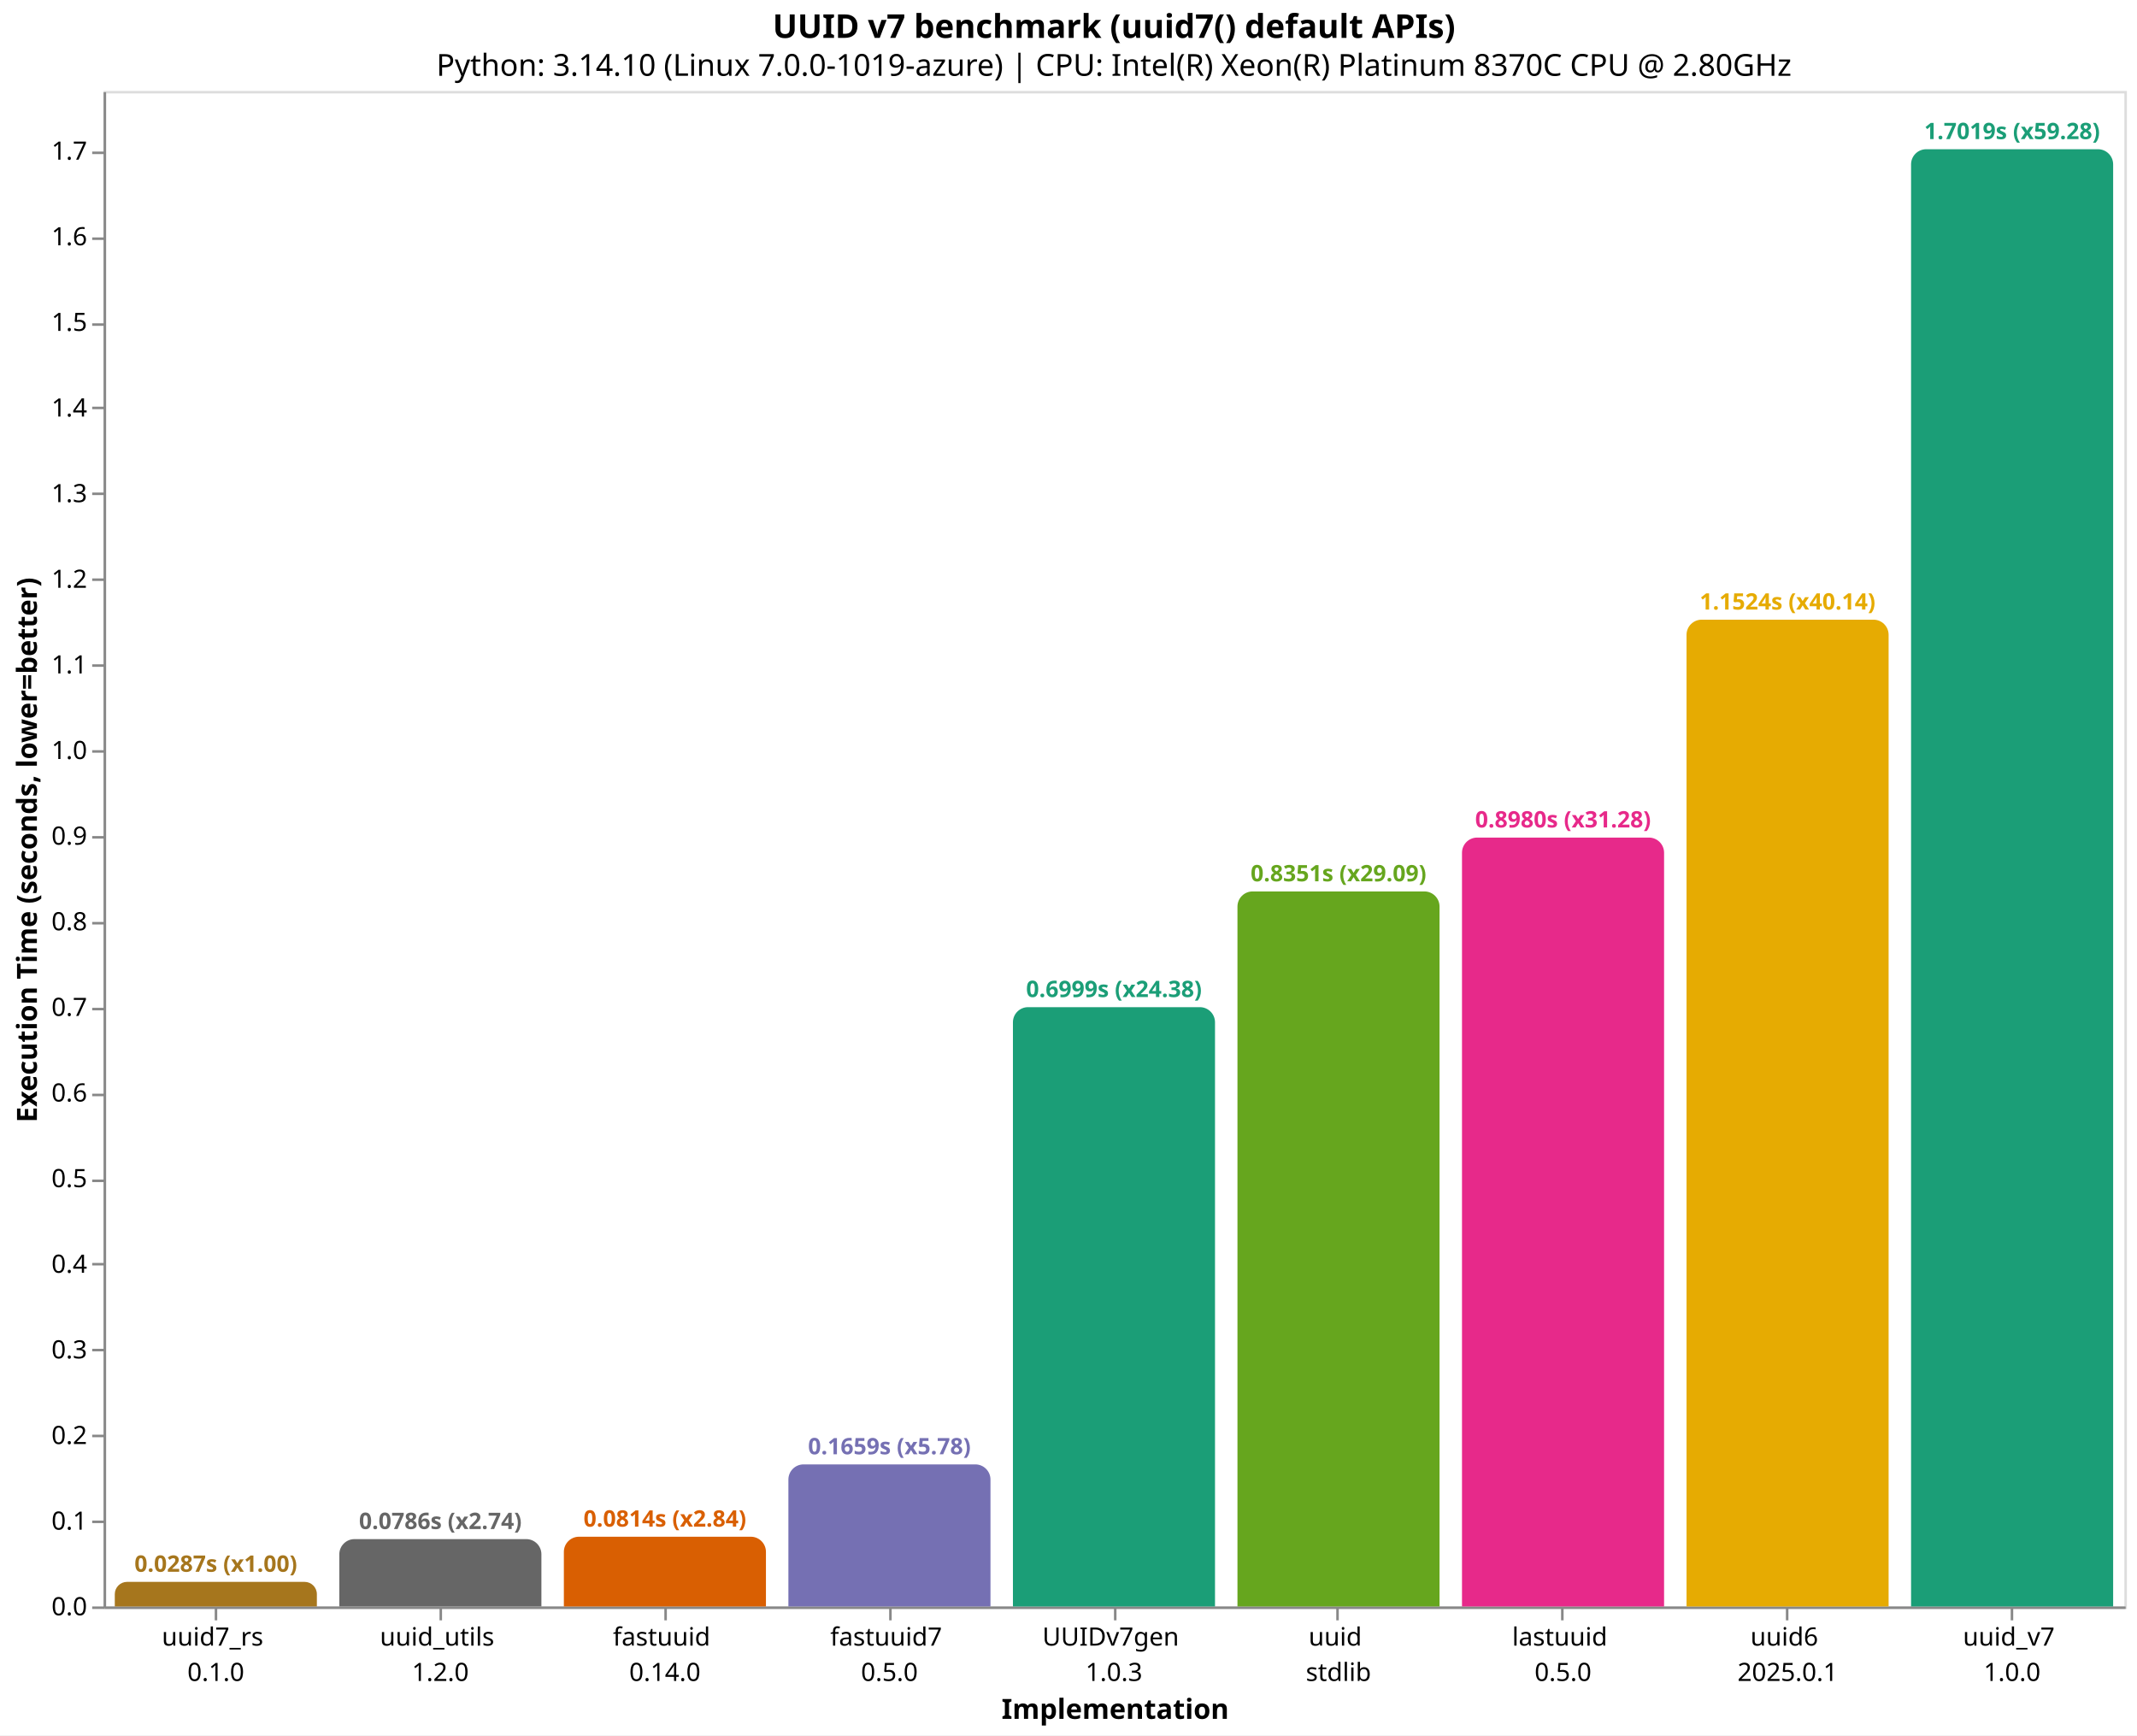
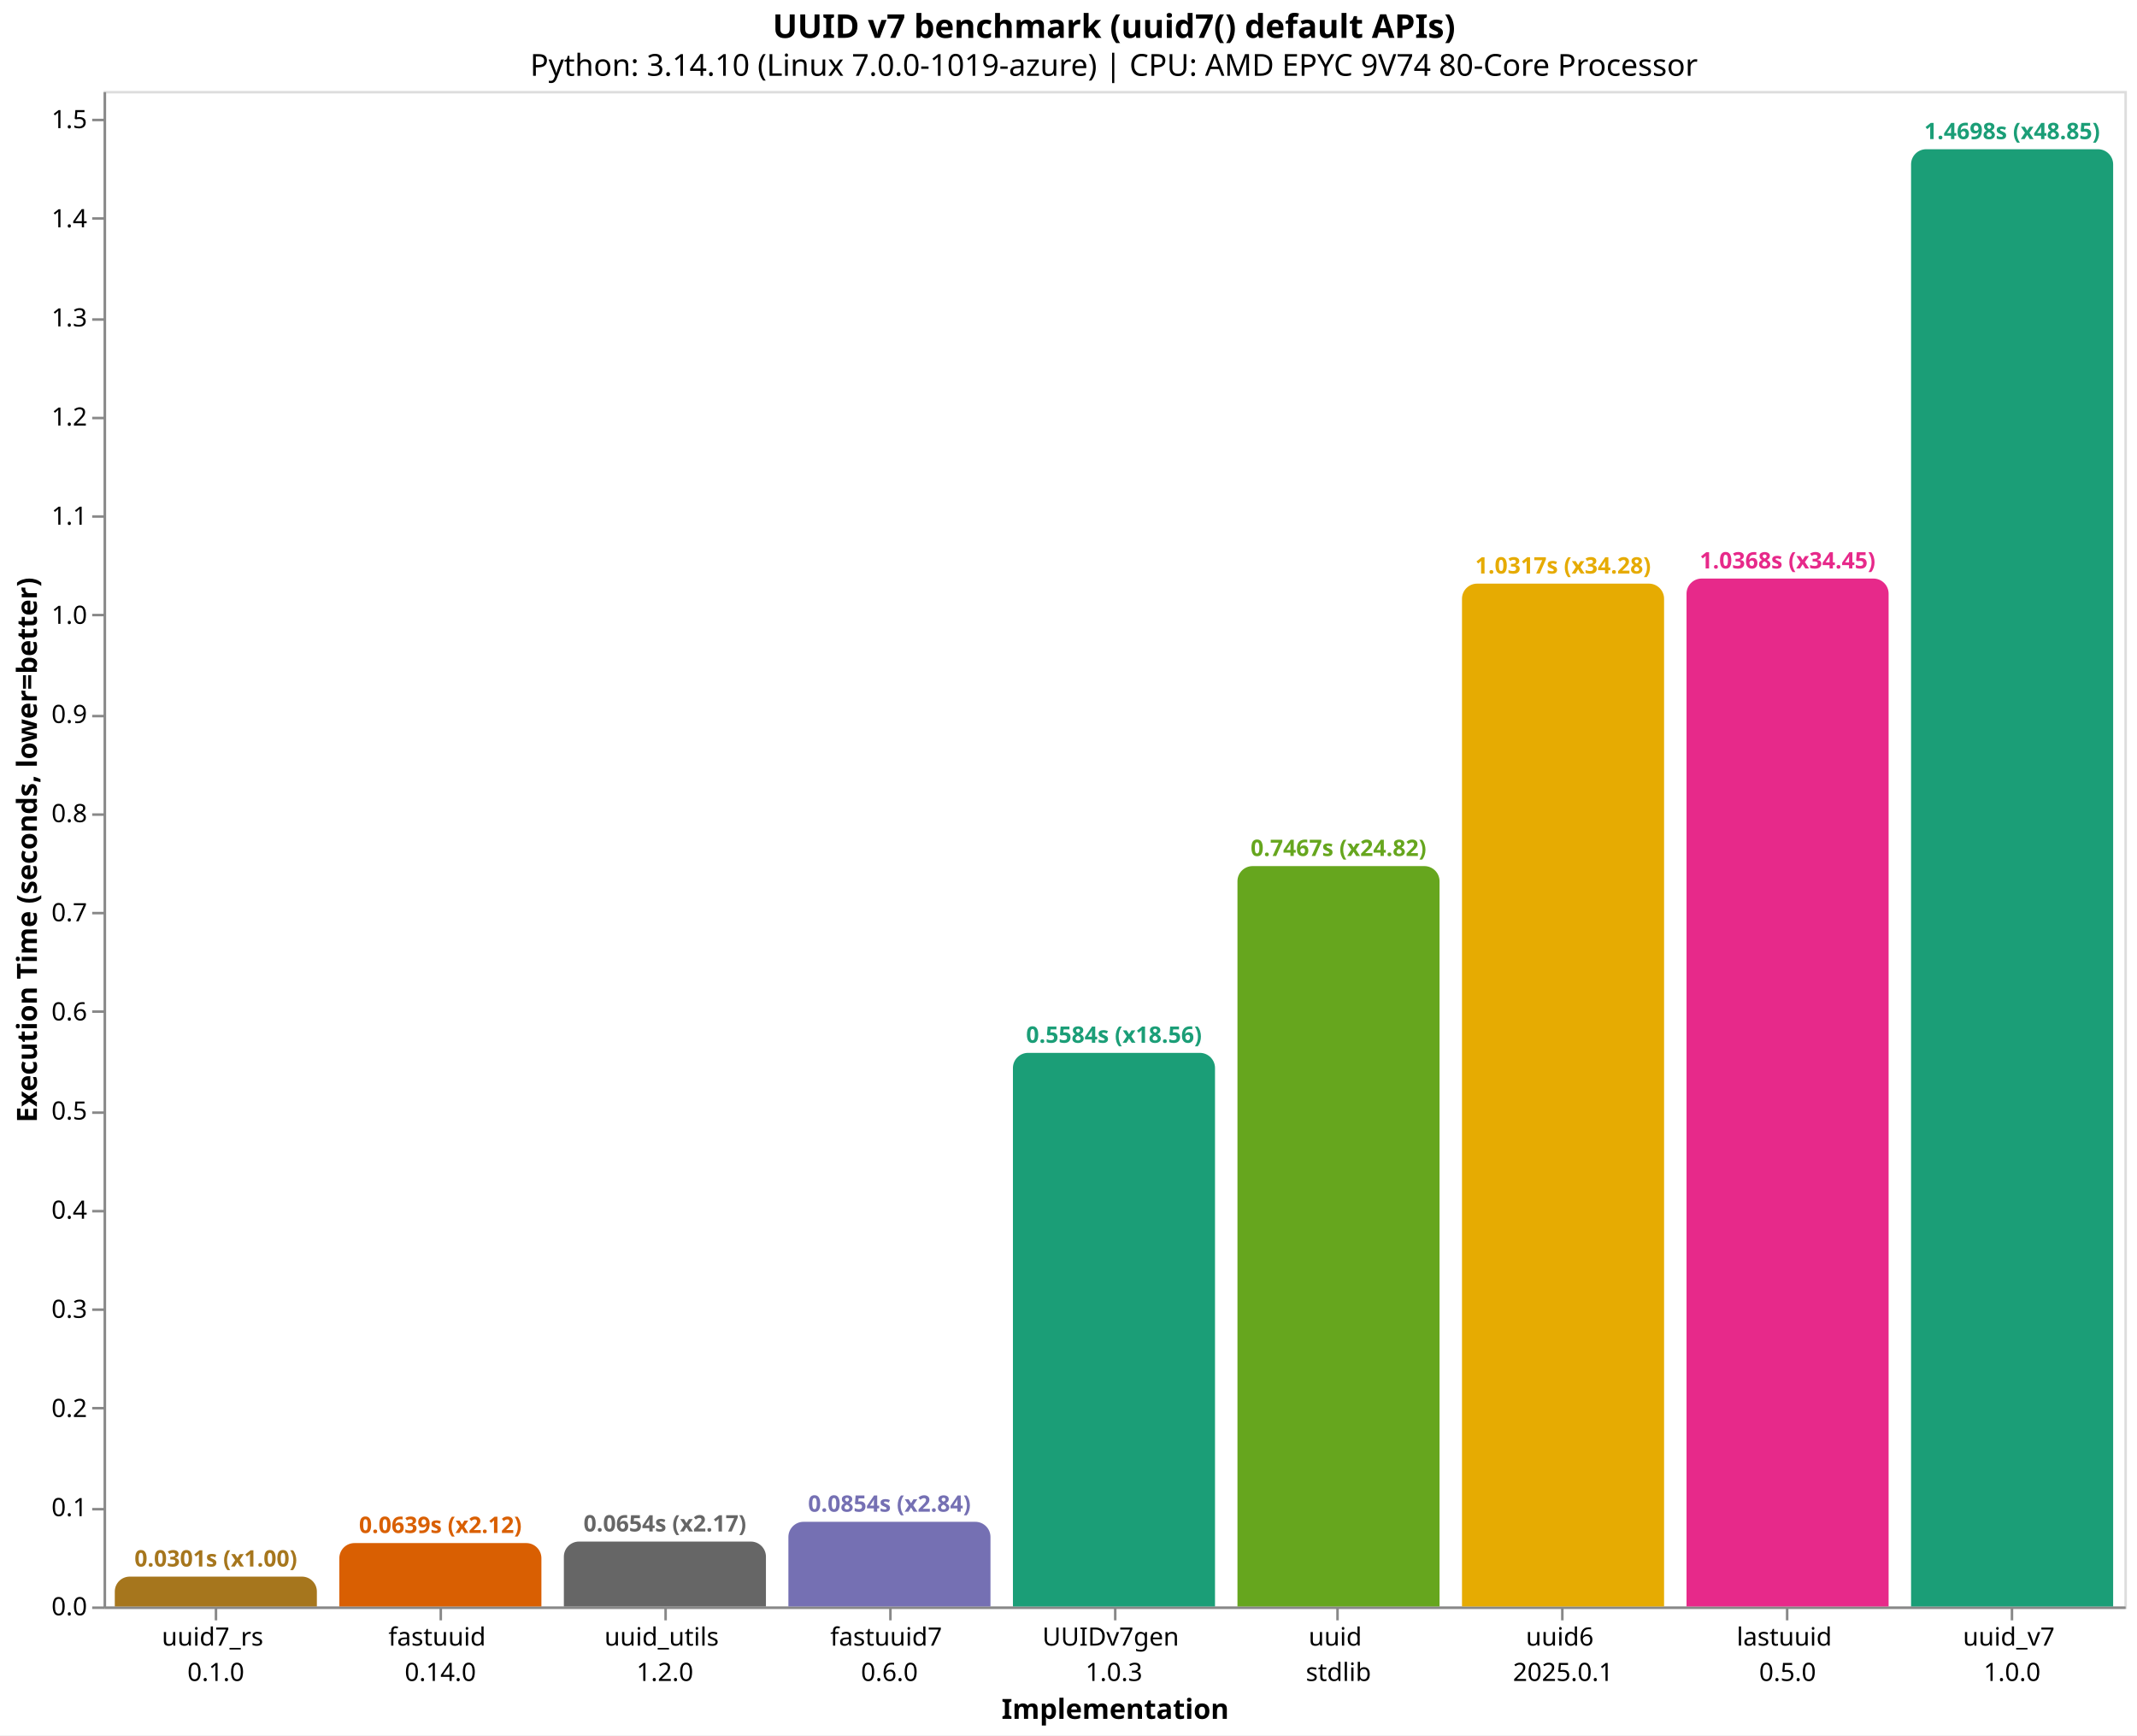
<svg xmlns="http://www.w3.org/2000/svg" version="1.1" class="marks" width="846" height="687" viewBox="0 0 846 687">
  <rect width="846" height="687" fill="white" />
  <g fill="none" stroke-miterlimit="10" transform="translate(41,36)">
    <g class="mark-group role-frame root" role="graphics-object" aria-roledescription="group mark container">
      <g transform="translate(0,0)">
        <path class="background" aria-hidden="true" d="M0.5,0.5h800v600h-800Z" stroke="#ddd" />
        <g>
-           <g class="mark-group role-axis" role="graphics-symbol" aria-roledescription="axis" aria-label="X-axis titled 'Implementation' for a discrete scale with 9 values: uuid7_rs&#10;0.1.0, uuid_utils&#10;1.2.0, fastuuid&#10;0.14.0, fastuuid7&#10;0.5.0, UUIDv7gen&#10;1.0.3, ending with uuid_v7&#10;1.0.0">
+           <g class="mark-group role-axis" role="graphics-symbol" aria-roledescription="axis" aria-label="X-axis titled 'Implementation' for a discrete scale with 9 values: uuid7_rs&#10;0.1.0, fastuuid&#10;0.14.0, uuid_utils&#10;1.2.0, fastuuid7&#10;0.6.0, UUIDv7gen&#10;1.0.3, ending with uuid_v7&#10;1.0.0">
            <g transform="translate(0.5,600.5)">
              <path class="background" aria-hidden="true" d="M0,0h0v0h0Z" pointer-events="none" />
              <g>
                <g class="mark-rule role-axis-tick" pointer-events="none">
                  <line transform="translate(44,0)" x2="0" y2="5" stroke="#888" stroke-width="1" opacity="1" />
                  <line transform="translate(133,0)" x2="0" y2="5" stroke="#888" stroke-width="1" opacity="1" />
                  <line transform="translate(222,0)" x2="0" y2="5" stroke="#888" stroke-width="1" opacity="1" />
                  <line transform="translate(311,0)" x2="0" y2="5" stroke="#888" stroke-width="1" opacity="1" />
                  <line transform="translate(400,0)" x2="0" y2="5" stroke="#888" stroke-width="1" opacity="1" />
                  <line transform="translate(488,0)" x2="0" y2="5" stroke="#888" stroke-width="1" opacity="1" />
                  <line transform="translate(577,0)" x2="0" y2="5" stroke="#888" stroke-width="1" opacity="1" />
                  <line transform="translate(666,0)" x2="0" y2="5" stroke="#888" stroke-width="1" opacity="1" />
                  <line transform="translate(755,0)" x2="0" y2="5" stroke="#888" stroke-width="1" opacity="1" />
                </g>
                <g class="mark-text role-axis-label" pointer-events="none">
                  <text text-anchor="middle" transform="translate(43.94444,15)" font-family="sans-serif" font-size="10px" fill="#000" opacity="1">
                    <tspan>uuid7_rs</tspan>
                    <tspan x="0" dy="14">0.1.0</tspan>
                  </text>
                  <text text-anchor="middle" transform="translate(132.8333,15)" font-family="sans-serif" font-size="10px" fill="#000" opacity="1">
+                     <tspan>fastuuid</tspan>
+                     <tspan x="0" dy="14">0.14.0</tspan>
+                   </text>
+                   <text text-anchor="middle" transform="translate(221.7222,15)" font-family="sans-serif" font-size="10px" fill="#000" opacity="1">
                    <tspan>uuid_utils</tspan>
                    <tspan x="0" dy="14">1.2.0</tspan>
                  </text>
-                   <text text-anchor="middle" transform="translate(221.7222,15)" font-family="sans-serif" font-size="10px" fill="#000" opacity="1">
-                     <tspan>fastuuid</tspan>
-                     <tspan x="0" dy="14">0.14.0</tspan>
-                   </text>
                  <text text-anchor="middle" transform="translate(310.6111,15)" font-family="sans-serif" font-size="10px" fill="#000" opacity="1">
                    <tspan>fastuuid7</tspan>
-                     <tspan x="0" dy="14">0.5.0</tspan>
+                     <tspan x="0" dy="14">0.6.0</tspan>
                  </text>
                  <text text-anchor="middle" transform="translate(399.5,15)" font-family="sans-serif" font-size="10px" fill="#000" opacity="1">
                    <tspan>UUIDv7gen</tspan>
                    <tspan x="0" dy="14">1.0.3</tspan>
                  </text>
                  <text text-anchor="middle" transform="translate(488.3889,15)" font-family="sans-serif" font-size="10px" fill="#000" opacity="1">
                    <tspan>uuid</tspan>
                    <tspan x="0" dy="14">stdlib</tspan>
                  </text>
                  <text text-anchor="middle" transform="translate(577.2778,15)" font-family="sans-serif" font-size="10px" fill="#000" opacity="1">
+                     <tspan>uuid6</tspan>
+                     <tspan x="0" dy="14">2025.0.1</tspan>
+                   </text>
+                   <text text-anchor="middle" transform="translate(666.1667,15)" font-family="sans-serif" font-size="10px" fill="#000" opacity="1">
                    <tspan>lastuuid</tspan>
                    <tspan x="0" dy="14">0.5.0</tspan>
-                   </text>
-                   <text text-anchor="middle" transform="translate(666.1667,15)" font-family="sans-serif" font-size="10px" fill="#000" opacity="1">
-                     <tspan>uuid6</tspan>
-                     <tspan x="0" dy="14">2025.0.1</tspan>
                  </text>
                  <text text-anchor="middle" transform="translate(755.0556,15)" font-family="sans-serif" font-size="10px" fill="#000" opacity="1">
                    <tspan>uuid_v7</tspan>
                    <tspan x="0" dy="14">1.0.0</tspan>
                  </text>
                </g>
                <g class="mark-rule role-axis-domain" pointer-events="none">
                  <line transform="translate(0,0)" x2="800" y2="0" stroke="#888" stroke-width="1" opacity="1" />
                </g>
                <g class="mark-text role-axis-title" pointer-events="none">
                  <text text-anchor="middle" transform="translate(400,44)" font-family="sans-serif" font-size="11px" font-weight="bold" fill="#000" opacity="1">Implementation</text>
                </g>
              </g>
              <path class="foreground" aria-hidden="true" d="" pointer-events="none" display="none" />
            </g>
          </g>
-           <g class="mark-group role-axis" role="graphics-symbol" aria-roledescription="axis" aria-label="Y-axis titled 'Execution Time (seconds, lower=better)' for a linear scale with values from 0.0 to 1.8">
+           <g class="mark-group role-axis" role="graphics-symbol" aria-roledescription="axis" aria-label="Y-axis titled 'Execution Time (seconds, lower=better)' for a linear scale with values from 0.0 to 1.5">
            <g transform="translate(0.5,0.5)">
              <path class="background" aria-hidden="true" d="M0,0h0v0h0Z" pointer-events="none" />
              <g>
                <g class="mark-rule role-axis-tick" pointer-events="none">
                  <line transform="translate(0,600)" x2="-5" y2="0" stroke="#888" stroke-width="1" opacity="1" />
-                   <line transform="translate(0,566)" x2="-5" y2="0" stroke="#888" stroke-width="1" opacity="1" />
-                   <line transform="translate(0,532)" x2="-5" y2="0" stroke="#888" stroke-width="1" opacity="1" />
-                   <line transform="translate(0,498)" x2="-5" y2="0" stroke="#888" stroke-width="1" opacity="1" />
-                   <line transform="translate(0,464)" x2="-5" y2="0" stroke="#888" stroke-width="1" opacity="1" />
-                   <line transform="translate(0,431)" x2="-5" y2="0" stroke="#888" stroke-width="1" opacity="1" />
-                   <line transform="translate(0,397)" x2="-5" y2="0" stroke="#888" stroke-width="1" opacity="1" />
-                   <line transform="translate(0,363)" x2="-5" y2="0" stroke="#888" stroke-width="1" opacity="1" />
-                   <line transform="translate(0,329)" x2="-5" y2="0" stroke="#888" stroke-width="1" opacity="1" />
-                   <line transform="translate(0,295)" x2="-5" y2="0" stroke="#888" stroke-width="1" opacity="1" />
-                   <line transform="translate(0,261)" x2="-5" y2="0" stroke="#888" stroke-width="1" opacity="1" />
-                   <line transform="translate(0,227)" x2="-5" y2="0" stroke="#888" stroke-width="1" opacity="1" />
-                   <line transform="translate(0,193)" x2="-5" y2="0" stroke="#888" stroke-width="1" opacity="1" />
-                   <line transform="translate(0,159)" x2="-5" y2="0" stroke="#888" stroke-width="1" opacity="1" />
-                   <line transform="translate(0,125)" x2="-5" y2="0" stroke="#888" stroke-width="1" opacity="1" />
-                   <line transform="translate(0,92)" x2="-5" y2="0" stroke="#888" stroke-width="1" opacity="1" />
-                   <line transform="translate(0,58)" x2="-5" y2="0" stroke="#888" stroke-width="1" opacity="1" />
-                   <line transform="translate(0,24)" x2="-5" y2="0" stroke="#888" stroke-width="1" opacity="1" />
+                   <line transform="translate(0,561)" x2="-5" y2="0" stroke="#888" stroke-width="1" opacity="1" />
+                   <line transform="translate(0,521)" x2="-5" y2="0" stroke="#888" stroke-width="1" opacity="1" />
+                   <line transform="translate(0,482)" x2="-5" y2="0" stroke="#888" stroke-width="1" opacity="1" />
+                   <line transform="translate(0,443)" x2="-5" y2="0" stroke="#888" stroke-width="1" opacity="1" />
+                   <line transform="translate(0,404)" x2="-5" y2="0" stroke="#888" stroke-width="1" opacity="1" />
+                   <line transform="translate(0,364)" x2="-5" y2="0" stroke="#888" stroke-width="1" opacity="1" />
+                   <line transform="translate(0,325)" x2="-5" y2="0" stroke="#888" stroke-width="1" opacity="1" />
+                   <line transform="translate(0,286)" x2="-5" y2="0" stroke="#888" stroke-width="1" opacity="1" />
+                   <line transform="translate(0,247)" x2="-5" y2="0" stroke="#888" stroke-width="1" opacity="1" />
+                   <line transform="translate(0,207)" x2="-5" y2="0" stroke="#888" stroke-width="1" opacity="1" />
+                   <line transform="translate(0,168)" x2="-5" y2="0" stroke="#888" stroke-width="1" opacity="1" />
+                   <line transform="translate(0,129)" x2="-5" y2="0" stroke="#888" stroke-width="1" opacity="1" />
+                   <line transform="translate(0,90)" x2="-5" y2="0" stroke="#888" stroke-width="1" opacity="1" />
+                   <line transform="translate(0,50)" x2="-5" y2="0" stroke="#888" stroke-width="1" opacity="1" />
+                   <line transform="translate(0,11)" x2="-5" y2="0" stroke="#888" stroke-width="1" opacity="1" />
                </g>
                <g class="mark-text role-axis-label" pointer-events="none">
                  <text text-anchor="end" transform="translate(-7,603)" font-family="sans-serif" font-size="10px" fill="#000" opacity="1">0.0</text>
-                   <text text-anchor="end" transform="translate(-7,569.1007)" font-family="sans-serif" font-size="10px" fill="#000" opacity="1">0.1</text>
-                   <text text-anchor="end" transform="translate(-7,535.2014)" font-family="sans-serif" font-size="10px" fill="#000" opacity="1">0.2</text>
-                   <text text-anchor="end" transform="translate(-7,501.3021)" font-family="sans-serif" font-size="10px" fill="#000" opacity="1">0.3</text>
-                   <text text-anchor="end" transform="translate(-7,467.4029)" font-family="sans-serif" font-size="10px" fill="#000" opacity="1">0.4</text>
-                   <text text-anchor="end" transform="translate(-7,433.5036)" font-family="sans-serif" font-size="10px" fill="#000" opacity="1">0.5</text>
-                   <text text-anchor="end" transform="translate(-7,399.6043)" font-family="sans-serif" font-size="10px" fill="#000" opacity="1">0.6</text>
-                   <text text-anchor="end" transform="translate(-7,365.705)" font-family="sans-serif" font-size="10px" fill="#000" opacity="1">0.7</text>
-                   <text text-anchor="end" transform="translate(-7,331.8057)" font-family="sans-serif" font-size="10px" fill="#000" opacity="1">0.8</text>
-                   <text text-anchor="end" transform="translate(-7,297.9064)" font-family="sans-serif" font-size="10px" fill="#000" opacity="1">0.9</text>
-                   <text text-anchor="end" transform="translate(-7,264.0071)" font-family="sans-serif" font-size="10px" fill="#000" opacity="1">1.0</text>
-                   <text text-anchor="end" transform="translate(-7,230.1078)" font-family="sans-serif" font-size="10px" fill="#000" opacity="1">1.1</text>
-                   <text text-anchor="end" transform="translate(-7,196.2086)" font-family="sans-serif" font-size="10px" fill="#000" opacity="1">1.2</text>
-                   <text text-anchor="end" transform="translate(-7,162.3093)" font-family="sans-serif" font-size="10px" fill="#000" opacity="1">1.3</text>
-                   <text text-anchor="end" transform="translate(-7,128.41)" font-family="sans-serif" font-size="10px" fill="#000" opacity="1">1.4</text>
-                   <text text-anchor="end" transform="translate(-7,94.5107)" font-family="sans-serif" font-size="10px" fill="#000" opacity="1">1.5</text>
-                   <text text-anchor="end" transform="translate(-7,60.61141)" font-family="sans-serif" font-size="10px" fill="#000" opacity="1">1.6</text>
-                   <text text-anchor="end" transform="translate(-7,26.71213)" font-family="sans-serif" font-size="10px" fill="#000" opacity="1">1.7</text>
+                   <text text-anchor="end" transform="translate(-7,563.7488)" font-family="sans-serif" font-size="10px" fill="#000" opacity="1">0.1</text>
+                   <text text-anchor="end" transform="translate(-7,524.4975)" font-family="sans-serif" font-size="10px" fill="#000" opacity="1">0.2</text>
+                   <text text-anchor="end" transform="translate(-7,485.2463)" font-family="sans-serif" font-size="10px" fill="#000" opacity="1">0.3</text>
+                   <text text-anchor="end" transform="translate(-7,445.9951)" font-family="sans-serif" font-size="10px" fill="#000" opacity="1">0.4</text>
+                   <text text-anchor="end" transform="translate(-7,406.7439)" font-family="sans-serif" font-size="10px" fill="#000" opacity="1">0.5</text>
+                   <text text-anchor="end" transform="translate(-7,367.4926)" font-family="sans-serif" font-size="10px" fill="#000" opacity="1">0.6</text>
+                   <text text-anchor="end" transform="translate(-7,328.2414)" font-family="sans-serif" font-size="10px" fill="#000" opacity="1">0.7</text>
+                   <text text-anchor="end" transform="translate(-7,288.9902)" font-family="sans-serif" font-size="10px" fill="#000" opacity="1">0.8</text>
+                   <text text-anchor="end" transform="translate(-7,249.7389)" font-family="sans-serif" font-size="10px" fill="#000" opacity="1">0.9</text>
+                   <text text-anchor="end" transform="translate(-7,210.4877)" font-family="sans-serif" font-size="10px" fill="#000" opacity="1">1.0</text>
+                   <text text-anchor="end" transform="translate(-7,171.2365)" font-family="sans-serif" font-size="10px" fill="#000" opacity="1">1.1</text>
+                   <text text-anchor="end" transform="translate(-7,131.9852)" font-family="sans-serif" font-size="10px" fill="#000" opacity="1">1.2</text>
+                   <text text-anchor="end" transform="translate(-7,92.73401)" font-family="sans-serif" font-size="10px" fill="#000" opacity="1">1.3</text>
+                   <text text-anchor="end" transform="translate(-7,53.48278)" font-family="sans-serif" font-size="10px" fill="#000" opacity="1">1.4</text>
+                   <text text-anchor="end" transform="translate(-7,14.23155)" font-family="sans-serif" font-size="10px" fill="#000" opacity="1">1.5</text>
                </g>
                <g class="mark-rule role-axis-domain" pointer-events="none">
                  <line transform="translate(0,600)" x2="0" y2="-600" stroke="#888" stroke-width="1" opacity="1" />
                </g>
                <g class="mark-text role-axis-title" pointer-events="none">
                  <text text-anchor="middle" transform="translate(-24.90137,300) rotate(-90) translate(0,-2)" font-family="sans-serif" font-size="11px" font-weight="bold" fill="#000" opacity="1">Execution Time (seconds, lower=better)</text>
                </g>
              </g>
              <path class="foreground" aria-hidden="true" d="" pointer-events="none" display="none" />
            </g>
          </g>
          <g class="mark-group role-scope" role="graphics-object" aria-roledescription="group mark container">
-             <g transform="translate(4.444444,590.2682)">
-               <path class="background" aria-hidden="true" d="M4.866,0L75.134,0C77.82,0,80,2.18,80,4.866L80,9.732C80,9.732,80,9.732,80,9.732L0,9.732C0,9.732,0,9.732,0,9.732L0,4.866C0,2.18,2.18,0,4.866,0Z" />
+             <g transform="translate(4.444444,588.1887)">
+               <path class="background" aria-hidden="true" d="M5.906,0L74.094,0C77.354,0,80,2.646,80,5.906L80,11.811C80,11.811,80,11.811,80,11.811L0,11.811C0,11.811,0,11.811,0,11.811L0,5.906C0,2.646,2.646,0,5.906,0Z" />
              <g clip-path="url(#clip1)">
                <g class="mark-group role-scope" role="graphics-object" aria-roledescription="group mark container">
-                   <g transform="translate(0,-590.2682)">
-                     <path class="background" aria-hidden="true" d="M0,0h80v0h-80Z" />
-                     <g>
-                       <g class="mark-rect role-mark layer_0_marks" role="graphics-object" aria-roledescription="rect mark container">
-                         <path aria-label="Implementation: uuid7_rs&#10;0.1.0; Execution Time (seconds, lower=better): 0.028708005; implementation: uuid7_rs; Execution Time (s): 0.0287; Slowdown: 1.00" role="graphics-symbol" aria-roledescription="bar" d="M0,590.268h80v9.732h-80Z" fill="#a6761d" />
-                       </g>
-                     </g>
-                     <path class="foreground" aria-hidden="true" d="" display="none" />
-                   </g>
-                 </g>
-               </g>
-               <path class="foreground" aria-hidden="true" d="" display="none" />
-             </g>
-             <g transform="translate(93.33333,573.3426)">
-               <path class="background" aria-hidden="true" d="M6,0L74,0C77.311,0,80,2.689,80,6L80,26.657C80,26.657,80,26.657,80,26.657L0,26.657C0,26.657,0,26.657,0,26.657L0,6C0,2.689,2.689,0,6,0Z" />
+                   <g transform="translate(0,-588.1887)">
+                     <path class="background" aria-hidden="true" d="M0,0h80v0h-80Z" />
+                     <g>
+                       <g class="mark-rect role-mark layer_0_marks" role="graphics-object" aria-roledescription="rect mark container">
+                         <path aria-label="Implementation: uuid7_rs&#10;0.1.0; Execution Time (seconds, lower=better): 0.03009152; implementation: uuid7_rs; Execution Time (s): 0.0301; Slowdown: 1.00" role="graphics-symbol" aria-roledescription="bar" d="M0,588.189h80v11.811h-80Z" fill="#a6761d" />
+                       </g>
+                     </g>
+                     <path class="foreground" aria-hidden="true" d="" display="none" />
+                   </g>
+                 </g>
+               </g>
+               <path class="foreground" aria-hidden="true" d="" display="none" />
+             </g>
+             <g transform="translate(93.33333,574.9102)">
+               <path class="background" aria-hidden="true" d="M6,0L74,0C77.311,0,80,2.689,80,6L80,25.09C80,25.09,80,25.09,80,25.09L0,25.09C0,25.09,0,25.09,0,25.09L0,6C0,2.689,2.689,0,6,0Z" />
              <g clip-path="url(#clip2)">
                <g class="mark-group role-scope" role="graphics-object" aria-roledescription="group mark container">
-                   <g transform="translate(0,-573.3426)">
-                     <path class="background" aria-hidden="true" d="M0,0h80v0h-80Z" />
-                     <g>
-                       <g class="mark-rect role-mark layer_0_marks" role="graphics-object" aria-roledescription="rect mark container">
-                         <path aria-label="Implementation: uuid_utils&#10;1.2.0; Execution Time (seconds, lower=better): 0.078637095; implementation: uuid_utils; Execution Time (s): 0.0786; Slowdown: 2.74" role="graphics-symbol" aria-roledescription="bar" d="M0,573.343h80v26.657h-80Z" fill="#666666" />
-                       </g>
-                     </g>
-                     <path class="foreground" aria-hidden="true" d="" display="none" />
-                   </g>
-                 </g>
-               </g>
-               <path class="foreground" aria-hidden="true" d="" display="none" />
-             </g>
-             <g transform="translate(182.2222,572.3942)">
-               <path class="background" aria-hidden="true" d="M6,0L74,0C77.311,0,80,2.689,80,6L80,27.606C80,27.606,80,27.606,80,27.606L0,27.606C0,27.606,0,27.606,0,27.606L0,6C0,2.689,2.689,0,6,0Z" />
+                   <g transform="translate(0,-574.9102)">
+                     <path class="background" aria-hidden="true" d="M0,0h80v0h-80Z" />
+                     <g>
+                       <g class="mark-rect role-mark layer_0_marks" role="graphics-object" aria-roledescription="rect mark container">
+                         <path aria-label="Implementation: fastuuid&#10;0.14.0; Execution Time (seconds, lower=better): 0.063920984; implementation: fastuuid; Execution Time (s): 0.0639; Slowdown: 2.12" role="graphics-symbol" aria-roledescription="bar" d="M0,574.91h80v25.09h-80Z" fill="#d95f02" />
+                       </g>
+                     </g>
+                     <path class="foreground" aria-hidden="true" d="" display="none" />
+                   </g>
+                 </g>
+               </g>
+               <path class="foreground" aria-hidden="true" d="" display="none" />
+             </g>
+             <g transform="translate(182.2222,574.3138)">
+               <path class="background" aria-hidden="true" d="M6,0L74,0C77.311,0,80,2.689,80,6L80,25.686C80,25.686,80,25.686,80,25.686L0,25.686C0,25.686,0,25.686,0,25.686L0,6C0,2.689,2.689,0,6,0Z" />
              <g clip-path="url(#clip3)">
                <g class="mark-group role-scope" role="graphics-object" aria-roledescription="group mark container">
-                   <g transform="translate(0,-572.3942)">
-                     <path class="background" aria-hidden="true" d="M0,0h80v0h-80Z" />
-                     <g>
-                       <g class="mark-rect role-mark layer_0_marks" role="graphics-object" aria-roledescription="rect mark container">
-                         <path aria-label="Implementation: fastuuid&#10;0.14.0; Execution Time (seconds, lower=better): 0.08143479; implementation: fastuuid; Execution Time (s): 0.0814; Slowdown: 2.84" role="graphics-symbol" aria-roledescription="bar" d="M0,572.394h80v27.606h-80Z" fill="#d95f02" />
-                       </g>
-                     </g>
-                     <path class="foreground" aria-hidden="true" d="" display="none" />
-                   </g>
-                 </g>
-               </g>
-               <path class="foreground" aria-hidden="true" d="" display="none" />
-             </g>
-             <g transform="translate(271.1111,543.7604)">
-               <path class="background" aria-hidden="true" d="M6,0L74,0C77.311,0,80,2.689,80,6L80,56.24C80,56.24,80,56.24,80,56.24L0,56.24C0,56.24,0,56.24,0,56.24L0,6C0,2.689,2.689,0,6,0Z" />
+                   <g transform="translate(0,-574.3138)">
+                     <path class="background" aria-hidden="true" d="M0,0h80v0h-80Z" />
+                     <g>
+                       <g class="mark-rect role-mark layer_0_marks" role="graphics-object" aria-roledescription="rect mark container">
+                         <path aria-label="Implementation: uuid_utils&#10;1.2.0; Execution Time (seconds, lower=better): 0.065440573; implementation: uuid_utils; Execution Time (s): 0.0654; Slowdown: 2.17" role="graphics-symbol" aria-roledescription="bar" d="M0,574.314h80v25.686h-80Z" fill="#666666" />
+                       </g>
+                     </g>
+                     <path class="foreground" aria-hidden="true" d="" display="none" />
+                   </g>
+                 </g>
+               </g>
+               <path class="foreground" aria-hidden="true" d="" display="none" />
+             </g>
+             <g transform="translate(271.1111,566.492)">
+               <path class="background" aria-hidden="true" d="M6,0L74,0C77.311,0,80,2.689,80,6L80,33.508C80,33.508,80,33.508,80,33.508L0,33.508C0,33.508,0,33.508,0,33.508L0,6C0,2.689,2.689,0,6,0Z" />
              <g clip-path="url(#clip4)">
                <g class="mark-group role-scope" role="graphics-object" aria-roledescription="group mark container">
-                   <g transform="translate(0,-543.7604)">
-                     <path class="background" aria-hidden="true" d="M0,0h80v0h-80Z" />
-                     <g>
-                       <g class="mark-rect role-mark layer_0_marks" role="graphics-object" aria-roledescription="rect mark container">
-                         <path aria-label="Implementation: fastuuid7&#10;0.5.0; Execution Time (seconds, lower=better): 0.165901953; implementation: fastuuid7; Execution Time (s): 0.1659; Slowdown: 5.78" role="graphics-symbol" aria-roledescription="bar" d="M0,543.76h80v56.24h-80Z" fill="#7570b3" />
-                       </g>
-                     </g>
-                     <path class="foreground" aria-hidden="true" d="" display="none" />
-                   </g>
-                 </g>
-               </g>
-               <path class="foreground" aria-hidden="true" d="" display="none" />
-             </g>
-             <g transform="translate(360,362.7375)">
-               <path class="background" aria-hidden="true" d="M6,0L74,0C77.311,0,80,2.689,80,6L80,237.263C80,237.263,80,237.263,80,237.263L0,237.263C0,237.263,0,237.263,0,237.263L0,6C0,2.689,2.689,0,6,0Z" />
+                   <g transform="translate(0,-566.492)">
+                     <path class="background" aria-hidden="true" d="M0,0h80v0h-80Z" />
+                     <g>
+                       <g class="mark-rect role-mark layer_0_marks" role="graphics-object" aria-roledescription="rect mark container">
+                         <path aria-label="Implementation: fastuuid7&#10;0.6.0; Execution Time (seconds, lower=better): 0.085368007; implementation: fastuuid7; Execution Time (s): 0.0854; Slowdown: 2.84" role="graphics-symbol" aria-roledescription="bar" d="M0,566.492h80v33.508h-80Z" fill="#7570b3" />
+                       </g>
+                     </g>
+                     <path class="foreground" aria-hidden="true" d="" display="none" />
+                   </g>
+                 </g>
+               </g>
+               <path class="foreground" aria-hidden="true" d="" display="none" />
+             </g>
+             <g transform="translate(360,380.8339)">
+               <path class="background" aria-hidden="true" d="M6,0L74,0C77.311,0,80,2.689,80,6L80,219.166C80,219.166,80,219.166,80,219.166L0,219.166C0,219.166,0,219.166,0,219.166L0,6C0,2.689,2.689,0,6,0Z" />
              <g clip-path="url(#clip5)">
                <g class="mark-group role-scope" role="graphics-object" aria-roledescription="group mark container">
-                   <g transform="translate(0,-362.7375)">
-                     <path class="background" aria-hidden="true" d="M0,0h80v0h-80Z" />
-                     <g>
-                       <g class="mark-rect role-mark layer_0_marks" role="graphics-object" aria-roledescription="rect mark container">
-                         <path aria-label="Implementation: UUIDv7gen&#10;1.0.3; Execution Time (seconds, lower=better): 0.699904229; implementation: UUIDv7gen; Execution Time (s): 0.6999; Slowdown: 24.38" role="graphics-symbol" aria-roledescription="bar" d="M0,362.737h80v237.263h-80Z" fill="#1b9e77" />
-                       </g>
-                     </g>
-                     <path class="foreground" aria-hidden="true" d="" display="none" />
-                   </g>
-                 </g>
-               </g>
-               <path class="foreground" aria-hidden="true" d="" display="none" />
-             </g>
-             <g transform="translate(448.8889,316.9202)">
-               <path class="background" aria-hidden="true" d="M6,0L74,0C77.311,0,80,2.689,80,6L80,283.08C80,283.08,80,283.08,80,283.08L0,283.08C0,283.08,0,283.08,0,283.08L0,6C0,2.689,2.689,0,6,0Z" />
+                   <g transform="translate(0,-380.8339)">
+                     <path class="background" aria-hidden="true" d="M0,0h80v0h-80Z" />
+                     <g>
+                       <g class="mark-rect role-mark layer_0_marks" role="graphics-object" aria-roledescription="rect mark container">
+                         <path aria-label="Implementation: UUIDv7gen&#10;1.0.3; Execution Time (seconds, lower=better): 0.558367593; implementation: UUIDv7gen; Execution Time (s): 0.5584; Slowdown: 18.56" role="graphics-symbol" aria-roledescription="bar" d="M0,380.834h80v219.166h-80Z" fill="#1b9e77" />
+                       </g>
+                     </g>
+                     <path class="foreground" aria-hidden="true" d="" display="none" />
+                   </g>
+                 </g>
+               </g>
+               <path class="foreground" aria-hidden="true" d="" display="none" />
+             </g>
+             <g transform="translate(448.8889,306.8934)">
+               <path class="background" aria-hidden="true" d="M6,0L74,0C77.311,0,80,2.689,80,6L80,293.107C80,293.107,80,293.107,80,293.107L0,293.107C0,293.107,0,293.107,0,293.107L0,6C0,2.689,2.689,0,6,0Z" />
              <g clip-path="url(#clip6)">
                <g class="mark-group role-scope" role="graphics-object" aria-roledescription="group mark container">
-                   <g transform="translate(0,-316.9202)">
-                     <path class="background" aria-hidden="true" d="M0,0h80v0h-80Z" />
-                     <g>
-                       <g class="mark-rect role-mark layer_0_marks" role="graphics-object" aria-roledescription="rect mark container">
-                         <path aria-label="Implementation: uuid&#10;stdlib; Execution Time (seconds, lower=better): 0.835061297; implementation: uuid; Execution Time (s): 0.8351; Slowdown: 29.09" role="graphics-symbol" aria-roledescription="bar" d="M0,316.92h80v283.08h-80Z" fill="#66a61e" />
-                       </g>
-                     </g>
-                     <path class="foreground" aria-hidden="true" d="" display="none" />
-                   </g>
-                 </g>
-               </g>
-               <path class="foreground" aria-hidden="true" d="" display="none" />
-             </g>
-             <g transform="translate(537.7778,295.6003)">
-               <path class="background" aria-hidden="true" d="M6,0L74,0C77.311,0,80,2.689,80,6L80,304.4C80,304.4,80,304.4,80,304.4L0,304.4C0,304.4,0,304.4,0,304.4L0,6C0,2.689,2.689,0,6,0Z" />
+                   <g transform="translate(0,-306.8934)">
+                     <path class="background" aria-hidden="true" d="M0,0h80v0h-80Z" />
+                     <g>
+                       <g class="mark-rect role-mark layer_0_marks" role="graphics-object" aria-roledescription="rect mark container">
+                         <path aria-label="Implementation: uuid&#10;stdlib; Execution Time (seconds, lower=better): 0.746744915; implementation: uuid; Execution Time (s): 0.7467; Slowdown: 24.82" role="graphics-symbol" aria-roledescription="bar" d="M0,306.893h80v293.107h-80Z" fill="#66a61e" />
+                       </g>
+                     </g>
+                     <path class="foreground" aria-hidden="true" d="" display="none" />
+                   </g>
+                 </g>
+               </g>
+               <path class="foreground" aria-hidden="true" d="" display="none" />
+             </g>
+             <g transform="translate(537.7778,195.0639)">
+               <path class="background" aria-hidden="true" d="M6,0L74,0C77.311,0,80,2.689,80,6L80,404.936C80,404.936,80,404.936,80,404.936L0,404.936C0,404.936,0,404.936,0,404.936L0,6C0,2.689,2.689,0,6,0Z" />
              <g clip-path="url(#clip7)">
                <g class="mark-group role-scope" role="graphics-object" aria-roledescription="group mark container">
-                   <g transform="translate(0,-295.6003)">
-                     <path class="background" aria-hidden="true" d="M0,0h80v0h-80Z" />
-                     <g>
-                       <g class="mark-rect role-mark layer_0_marks" role="graphics-object" aria-roledescription="rect mark container">
-                         <path aria-label="Implementation: lastuuid&#10;0.5.0; Execution Time (seconds, lower=better): 0.897953133; implementation: lastuuid; Execution Time (s): 0.8980; Slowdown: 31.28" role="graphics-symbol" aria-roledescription="bar" d="M0,295.6h80v304.4h-80Z" fill="#e7298a" />
-                       </g>
-                     </g>
-                     <path class="foreground" aria-hidden="true" d="" display="none" />
-                   </g>
-                 </g>
-               </g>
-               <path class="foreground" aria-hidden="true" d="" display="none" />
-             </g>
-             <g transform="translate(626.6667,209.3328)">
-               <path class="background" aria-hidden="true" d="M6,0L74,0C77.311,0,80,2.689,80,6L80,390.667C80,390.667,80,390.667,80,390.667L0,390.667C0,390.667,0,390.667,0,390.667L0,6C0,2.689,2.689,0,6,0Z" />
+                   <g transform="translate(0,-195.0639)">
+                     <path class="background" aria-hidden="true" d="M0,0h80v0h-80Z" />
+                     <g>
+                       <g class="mark-rect role-mark layer_0_marks" role="graphics-object" aria-roledescription="rect mark container">
+                         <path aria-label="Implementation: uuid6&#10;2025.0.1; Execution Time (seconds, lower=better): 1.031652121; implementation: uuid6; Execution Time (s): 1.0317; Slowdown: 34.28" role="graphics-symbol" aria-roledescription="bar" d="M0,195.064h80v404.936h-80Z" fill="#e6ab02" />
+                       </g>
+                     </g>
+                     <path class="foreground" aria-hidden="true" d="" display="none" />
+                   </g>
+                 </g>
+               </g>
+               <path class="foreground" aria-hidden="true" d="" display="none" />
+             </g>
+             <g transform="translate(626.6667,193.0547)">
+               <path class="background" aria-hidden="true" d="M6,0L74,0C77.311,0,80,2.689,80,6L80,406.945C80,406.945,80,406.945,80,406.945L0,406.945C0,406.945,0,406.945,0,406.945L0,6C0,2.689,2.689,0,6,0Z" />
              <g clip-path="url(#clip8)">
                <g class="mark-group role-scope" role="graphics-object" aria-roledescription="group mark container">
-                   <g transform="translate(0,-209.3328)">
-                     <path class="background" aria-hidden="true" d="M0,0h80v0h-80Z" />
-                     <g>
-                       <g class="mark-rect role-mark layer_0_marks" role="graphics-object" aria-roledescription="rect mark container">
-                         <path aria-label="Implementation: uuid6&#10;2025.0.1; Execution Time (seconds, lower=better): 1.15243484; implementation: uuid6; Execution Time (s): 1.1524; Slowdown: 40.14" role="graphics-symbol" aria-roledescription="bar" d="M0,209.333h80v390.667h-80Z" fill="#e6ab02" />
+                   <g transform="translate(0,-193.0547)">
+                     <path class="background" aria-hidden="true" d="M0,0h80v0h-80Z" />
+                     <g>
+                       <g class="mark-rect role-mark layer_0_marks" role="graphics-object" aria-roledescription="rect mark container">
+                         <path aria-label="Implementation: lastuuid&#10;0.5.0; Execution Time (seconds, lower=better): 1.036770738; implementation: lastuuid; Execution Time (s): 1.0368; Slowdown: 34.45" role="graphics-symbol" aria-roledescription="bar" d="M0,193.055h80v406.945h-80Z" fill="#e7298a" />
                      </g>
                    </g>
                    <path class="foreground" aria-hidden="true" d="" display="none" />
                  </g>
                </g>
              </g>
              <path class="foreground" aria-hidden="true" d="" display="none" />
            </g>
            <g transform="translate(715.5556,23.07692)">
              <path class="background" aria-hidden="true" d="M6,0L74,0C77.311,0,80,2.689,80,6L80,576.923C80,576.923,80,576.923,80,576.923L0,576.923C0,576.923,0,576.923,0,576.923L0,6C0,2.689,2.689,0,6,0Z" />
              <g clip-path="url(#clip9)">
                <g class="mark-group role-scope" role="graphics-object" aria-roledescription="group mark container">
                  <g transform="translate(0,-23.07692)">
                    <path class="background" aria-hidden="true" d="M0,0h80v0h-80Z" />
                    <g>
                      <g class="mark-rect role-mark layer_0_marks" role="graphics-object" aria-roledescription="rect mark container">
-                         <path aria-label="Implementation: uuid_v7&#10;1.0.0; Execution Time (seconds, lower=better): 1.701873796; implementation: uuid_v7; Execution Time (s): 1.7019; Slowdown: 59.28" role="graphics-symbol" aria-roledescription="bar" d="M0,23.077h80v576.923h-80Z" fill="#1b9e77" />
+                         <path aria-label="Implementation: uuid_v7&#10;1.0.0; Execution Time (seconds, lower=better): 1.469821655; implementation: uuid_v7; Execution Time (s): 1.4698; Slowdown: 48.85" role="graphics-symbol" aria-roledescription="bar" d="M0,23.077h80v576.923h-80Z" fill="#1b9e77" />
                      </g>
                    </g>
                    <path class="foreground" aria-hidden="true" d="" display="none" />
                  </g>
                </g>
              </g>
              <path class="foreground" aria-hidden="true" d="" display="none" />
            </g>
          </g>
          <g class="mark-text role-mark layer_1_marks" role="graphics-object" aria-roledescription="text mark container">
-             <text aria-label="Implementation: uuid7_rs&#10;0.1.0; Execution Time (seconds, lower=better): 0.028708005; implementation: uuid7_rs; label: 0.0287s (x1.00); Execution Time (s): 0.0287; Slowdown: 1.00" role="graphics-symbol" aria-roledescription="text mark" text-anchor="middle" transform="translate(44.44444,586.2682)" font-family="sans-serif" font-size="9px" font-weight="bold" fill="#a6761d">0.0287s (x1.00)</text>
-             <text aria-label="Implementation: uuid_utils&#10;1.2.0; Execution Time (seconds, lower=better): 0.078637095; implementation: uuid_utils; label: 0.0786s (x2.74); Execution Time (s): 0.0786; Slowdown: 2.74" role="graphics-symbol" aria-roledescription="text mark" text-anchor="middle" transform="translate(133.3333,569.3426)" font-family="sans-serif" font-size="9px" font-weight="bold" fill="#666666">0.0786s (x2.74)</text>
-             <text aria-label="Implementation: fastuuid&#10;0.14.0; Execution Time (seconds, lower=better): 0.08143479; implementation: fastuuid; label: 0.0814s (x2.84); Execution Time (s): 0.0814; Slowdown: 2.84" role="graphics-symbol" aria-roledescription="text mark" text-anchor="middle" transform="translate(222.2222,568.3942)" font-family="sans-serif" font-size="9px" font-weight="bold" fill="#d95f02">0.0814s (x2.84)</text>
-             <text aria-label="Implementation: fastuuid7&#10;0.5.0; Execution Time (seconds, lower=better): 0.165901953; implementation: fastuuid7; label: 0.1659s (x5.78); Execution Time (s): 0.1659; Slowdown: 5.78" role="graphics-symbol" aria-roledescription="text mark" text-anchor="middle" transform="translate(311.1111,539.7604)" font-family="sans-serif" font-size="9px" font-weight="bold" fill="#7570b3">0.1659s (x5.78)</text>
-             <text aria-label="Implementation: UUIDv7gen&#10;1.0.3; Execution Time (seconds, lower=better): 0.699904229; implementation: UUIDv7gen; label: 0.6999s (x24.38); Execution Time (s): 0.6999; Slowdown: 24.38" role="graphics-symbol" aria-roledescription="text mark" text-anchor="middle" transform="translate(400,358.7375)" font-family="sans-serif" font-size="9px" font-weight="bold" fill="#1b9e77">0.6999s (x24.38)</text>
-             <text aria-label="Implementation: uuid&#10;stdlib; Execution Time (seconds, lower=better): 0.835061297; implementation: uuid; label: 0.8351s (x29.09); Execution Time (s): 0.8351; Slowdown: 29.09" role="graphics-symbol" aria-roledescription="text mark" text-anchor="middle" transform="translate(488.8889,312.9202)" font-family="sans-serif" font-size="9px" font-weight="bold" fill="#66a61e">0.8351s (x29.09)</text>
-             <text aria-label="Implementation: lastuuid&#10;0.5.0; Execution Time (seconds, lower=better): 0.897953133; implementation: lastuuid; label: 0.8980s (x31.28); Execution Time (s): 0.8980; Slowdown: 31.28" role="graphics-symbol" aria-roledescription="text mark" text-anchor="middle" transform="translate(577.7778,291.6003)" font-family="sans-serif" font-size="9px" font-weight="bold" fill="#e7298a">0.8980s (x31.28)</text>
-             <text aria-label="Implementation: uuid6&#10;2025.0.1; Execution Time (seconds, lower=better): 1.15243484; implementation: uuid6; label: 1.1524s (x40.14); Execution Time (s): 1.1524; Slowdown: 40.14" role="graphics-symbol" aria-roledescription="text mark" text-anchor="middle" transform="translate(666.6667,205.3328)" font-family="sans-serif" font-size="9px" font-weight="bold" fill="#e6ab02">1.1524s (x40.14)</text>
-             <text aria-label="Implementation: uuid_v7&#10;1.0.0; Execution Time (seconds, lower=better): 1.701873796; implementation: uuid_v7; label: 1.7019s (x59.28); Execution Time (s): 1.7019; Slowdown: 59.28" role="graphics-symbol" aria-roledescription="text mark" text-anchor="middle" transform="translate(755.5556,19.07692)" font-family="sans-serif" font-size="9px" font-weight="bold" fill="#1b9e77">1.7019s (x59.28)</text>
+             <text aria-label="Implementation: uuid7_rs&#10;0.1.0; Execution Time (seconds, lower=better): 0.03009152; implementation: uuid7_rs; label: 0.0301s (x1.00); Execution Time (s): 0.0301; Slowdown: 1.00" role="graphics-symbol" aria-roledescription="text mark" text-anchor="middle" transform="translate(44.44444,584.1887)" font-family="sans-serif" font-size="9px" font-weight="bold" fill="#a6761d">0.0301s (x1.00)</text>
+             <text aria-label="Implementation: fastuuid&#10;0.14.0; Execution Time (seconds, lower=better): 0.063920984; implementation: fastuuid; label: 0.0639s (x2.12); Execution Time (s): 0.0639; Slowdown: 2.12" role="graphics-symbol" aria-roledescription="text mark" text-anchor="middle" transform="translate(133.3333,570.9102)" font-family="sans-serif" font-size="9px" font-weight="bold" fill="#d95f02">0.0639s (x2.12)</text>
+             <text aria-label="Implementation: uuid_utils&#10;1.2.0; Execution Time (seconds, lower=better): 0.065440573; implementation: uuid_utils; label: 0.0654s (x2.17); Execution Time (s): 0.0654; Slowdown: 2.17" role="graphics-symbol" aria-roledescription="text mark" text-anchor="middle" transform="translate(222.2222,570.3138)" font-family="sans-serif" font-size="9px" font-weight="bold" fill="#666666">0.0654s (x2.17)</text>
+             <text aria-label="Implementation: fastuuid7&#10;0.6.0; Execution Time (seconds, lower=better): 0.085368007; implementation: fastuuid7; label: 0.0854s (x2.84); Execution Time (s): 0.0854; Slowdown: 2.84" role="graphics-symbol" aria-roledescription="text mark" text-anchor="middle" transform="translate(311.1111,562.492)" font-family="sans-serif" font-size="9px" font-weight="bold" fill="#7570b3">0.0854s (x2.84)</text>
+             <text aria-label="Implementation: UUIDv7gen&#10;1.0.3; Execution Time (seconds, lower=better): 0.558367593; implementation: UUIDv7gen; label: 0.5584s (x18.56); Execution Time (s): 0.5584; Slowdown: 18.56" role="graphics-symbol" aria-roledescription="text mark" text-anchor="middle" transform="translate(400,376.8339)" font-family="sans-serif" font-size="9px" font-weight="bold" fill="#1b9e77">0.5584s (x18.56)</text>
+             <text aria-label="Implementation: uuid&#10;stdlib; Execution Time (seconds, lower=better): 0.746744915; implementation: uuid; label: 0.7467s (x24.82); Execution Time (s): 0.7467; Slowdown: 24.82" role="graphics-symbol" aria-roledescription="text mark" text-anchor="middle" transform="translate(488.8889,302.8934)" font-family="sans-serif" font-size="9px" font-weight="bold" fill="#66a61e">0.7467s (x24.82)</text>
+             <text aria-label="Implementation: uuid6&#10;2025.0.1; Execution Time (seconds, lower=better): 1.031652121; implementation: uuid6; label: 1.0317s (x34.28); Execution Time (s): 1.0317; Slowdown: 34.28" role="graphics-symbol" aria-roledescription="text mark" text-anchor="middle" transform="translate(577.7778,191.0639)" font-family="sans-serif" font-size="9px" font-weight="bold" fill="#e6ab02">1.0317s (x34.28)</text>
+             <text aria-label="Implementation: lastuuid&#10;0.5.0; Execution Time (seconds, lower=better): 1.036770738; implementation: lastuuid; label: 1.0368s (x34.45); Execution Time (s): 1.0368; Slowdown: 34.45" role="graphics-symbol" aria-roledescription="text mark" text-anchor="middle" transform="translate(666.6667,189.0547)" font-family="sans-serif" font-size="9px" font-weight="bold" fill="#e7298a">1.0368s (x34.45)</text>
+             <text aria-label="Implementation: uuid_v7&#10;1.0.0; Execution Time (seconds, lower=better): 1.469821655; implementation: uuid_v7; label: 1.4698s (x48.85); Execution Time (s): 1.4698; Slowdown: 48.85" role="graphics-symbol" aria-roledescription="text mark" text-anchor="middle" transform="translate(755.5556,19.07692)" font-family="sans-serif" font-size="9px" font-weight="bold" fill="#1b9e77">1.4698s (x48.85)</text>
          </g>
          <g class="mark-group role-title">
            <g transform="translate(400,-31)">
              <path class="background" aria-hidden="true" d="M0,0h0v0h0Z" pointer-events="none" />
              <g>
                <g class="mark-text role-title-text" role="graphics-symbol" aria-roledescription="title" aria-label="Title text 'UUID v7 benchmark (uuid7() default APIs)'" pointer-events="none">
                  <text text-anchor="middle" transform="translate(0,10)" font-family="sans-serif" font-size="13px" font-weight="bold" fill="#000" opacity="1">UUID v7 benchmark (uuid7() default APIs)</text>
                </g>
-                 <g class="mark-text role-title-subtitle" role="graphics-symbol" aria-roledescription="subtitle" aria-label="Subtitle text 'Python: 3.14.10 (Linux 7.0.0-1019-azure) | CPU: Intel(R) Xeon(R) Platinum 8370C CPU @ 2.80GHz'" pointer-events="none">
-                   <text text-anchor="middle" transform="translate(0,25)" font-family="sans-serif" font-size="12px" fill="#000" opacity="1">Python: 3.14.10 (Linux 7.0.0-1019-azure) | CPU: Intel(R) Xeon(R) Platinum 8370C CPU @ 2.80GHz</text>
+                 <g class="mark-text role-title-subtitle" role="graphics-symbol" aria-roledescription="subtitle" aria-label="Subtitle text 'Python: 3.14.10 (Linux 7.0.0-1019-azure) | CPU: AMD EPYC 9V74 80-Core Processor'" pointer-events="none">
+                   <text text-anchor="middle" transform="translate(0,25)" font-family="sans-serif" font-size="12px" fill="#000" opacity="1">Python: 3.14.10 (Linux 7.0.0-1019-azure) | CPU: AMD EPYC 9V74 80-Core Processor</text>
                </g>
              </g>
              <path class="foreground" aria-hidden="true" d="" pointer-events="none" display="none" />
            </g>
          </g>
        </g>
        <path class="foreground" aria-hidden="true" d="" display="none" />
      </g>
    </g>
  </g>
  <defs>
    <clipPath id="clip1">
-       <path d="M4.866,0L75.134,0C77.82,0,80,2.18,80,4.866L80,9.732C80,9.732,80,9.732,80,9.732L0,9.732C0,9.732,0,9.732,0,9.732L0,4.866C0,2.18,2.18,0,4.866,0Z" />
+       <path d="M5.906,0L74.094,0C77.354,0,80,2.646,80,5.906L80,11.811C80,11.811,80,11.811,80,11.811L0,11.811C0,11.811,0,11.811,0,11.811L0,5.906C0,2.646,2.646,0,5.906,0Z" />
    </clipPath>
    <clipPath id="clip2">
-       <path d="M6,0L74,0C77.311,0,80,2.689,80,6L80,26.657C80,26.657,80,26.657,80,26.657L0,26.657C0,26.657,0,26.657,0,26.657L0,6C0,2.689,2.689,0,6,0Z" />
+       <path d="M6,0L74,0C77.311,0,80,2.689,80,6L80,25.09C80,25.09,80,25.09,80,25.09L0,25.09C0,25.09,0,25.09,0,25.09L0,6C0,2.689,2.689,0,6,0Z" />
    </clipPath>
    <clipPath id="clip3">
-       <path d="M6,0L74,0C77.311,0,80,2.689,80,6L80,27.606C80,27.606,80,27.606,80,27.606L0,27.606C0,27.606,0,27.606,0,27.606L0,6C0,2.689,2.689,0,6,0Z" />
+       <path d="M6,0L74,0C77.311,0,80,2.689,80,6L80,25.686C80,25.686,80,25.686,80,25.686L0,25.686C0,25.686,0,25.686,0,25.686L0,6C0,2.689,2.689,0,6,0Z" />
    </clipPath>
    <clipPath id="clip4">
-       <path d="M6,0L74,0C77.311,0,80,2.689,80,6L80,56.24C80,56.24,80,56.24,80,56.24L0,56.24C0,56.24,0,56.24,0,56.24L0,6C0,2.689,2.689,0,6,0Z" />
+       <path d="M6,0L74,0C77.311,0,80,2.689,80,6L80,33.508C80,33.508,80,33.508,80,33.508L0,33.508C0,33.508,0,33.508,0,33.508L0,6C0,2.689,2.689,0,6,0Z" />
    </clipPath>
    <clipPath id="clip5">
-       <path d="M6,0L74,0C77.311,0,80,2.689,80,6L80,237.263C80,237.263,80,237.263,80,237.263L0,237.263C0,237.263,0,237.263,0,237.263L0,6C0,2.689,2.689,0,6,0Z" />
+       <path d="M6,0L74,0C77.311,0,80,2.689,80,6L80,219.166C80,219.166,80,219.166,80,219.166L0,219.166C0,219.166,0,219.166,0,219.166L0,6C0,2.689,2.689,0,6,0Z" />
    </clipPath>
    <clipPath id="clip6">
-       <path d="M6,0L74,0C77.311,0,80,2.689,80,6L80,283.08C80,283.08,80,283.08,80,283.08L0,283.08C0,283.08,0,283.08,0,283.08L0,6C0,2.689,2.689,0,6,0Z" />
+       <path d="M6,0L74,0C77.311,0,80,2.689,80,6L80,293.107C80,293.107,80,293.107,80,293.107L0,293.107C0,293.107,0,293.107,0,293.107L0,6C0,2.689,2.689,0,6,0Z" />
    </clipPath>
    <clipPath id="clip7">
-       <path d="M6,0L74,0C77.311,0,80,2.689,80,6L80,304.4C80,304.4,80,304.4,80,304.4L0,304.4C0,304.4,0,304.4,0,304.4L0,6C0,2.689,2.689,0,6,0Z" />
+       <path d="M6,0L74,0C77.311,0,80,2.689,80,6L80,404.936C80,404.936,80,404.936,80,404.936L0,404.936C0,404.936,0,404.936,0,404.936L0,6C0,2.689,2.689,0,6,0Z" />
    </clipPath>
    <clipPath id="clip8">
-       <path d="M6,0L74,0C77.311,0,80,2.689,80,6L80,390.667C80,390.667,80,390.667,80,390.667L0,390.667C0,390.667,0,390.667,0,390.667L0,6C0,2.689,2.689,0,6,0Z" />
+       <path d="M6,0L74,0C77.311,0,80,2.689,80,6L80,406.945C80,406.945,80,406.945,80,406.945L0,406.945C0,406.945,0,406.945,0,406.945L0,6C0,2.689,2.689,0,6,0Z" />
    </clipPath>
    <clipPath id="clip9">
      <path d="M6,0L74,0C77.311,0,80,2.689,80,6L80,576.923C80,576.923,80,576.923,80,576.923L0,576.923C0,576.923,0,576.923,0,576.923L0,6C0,2.689,2.689,0,6,0Z" />
    </clipPath>
  </defs>
</svg>
